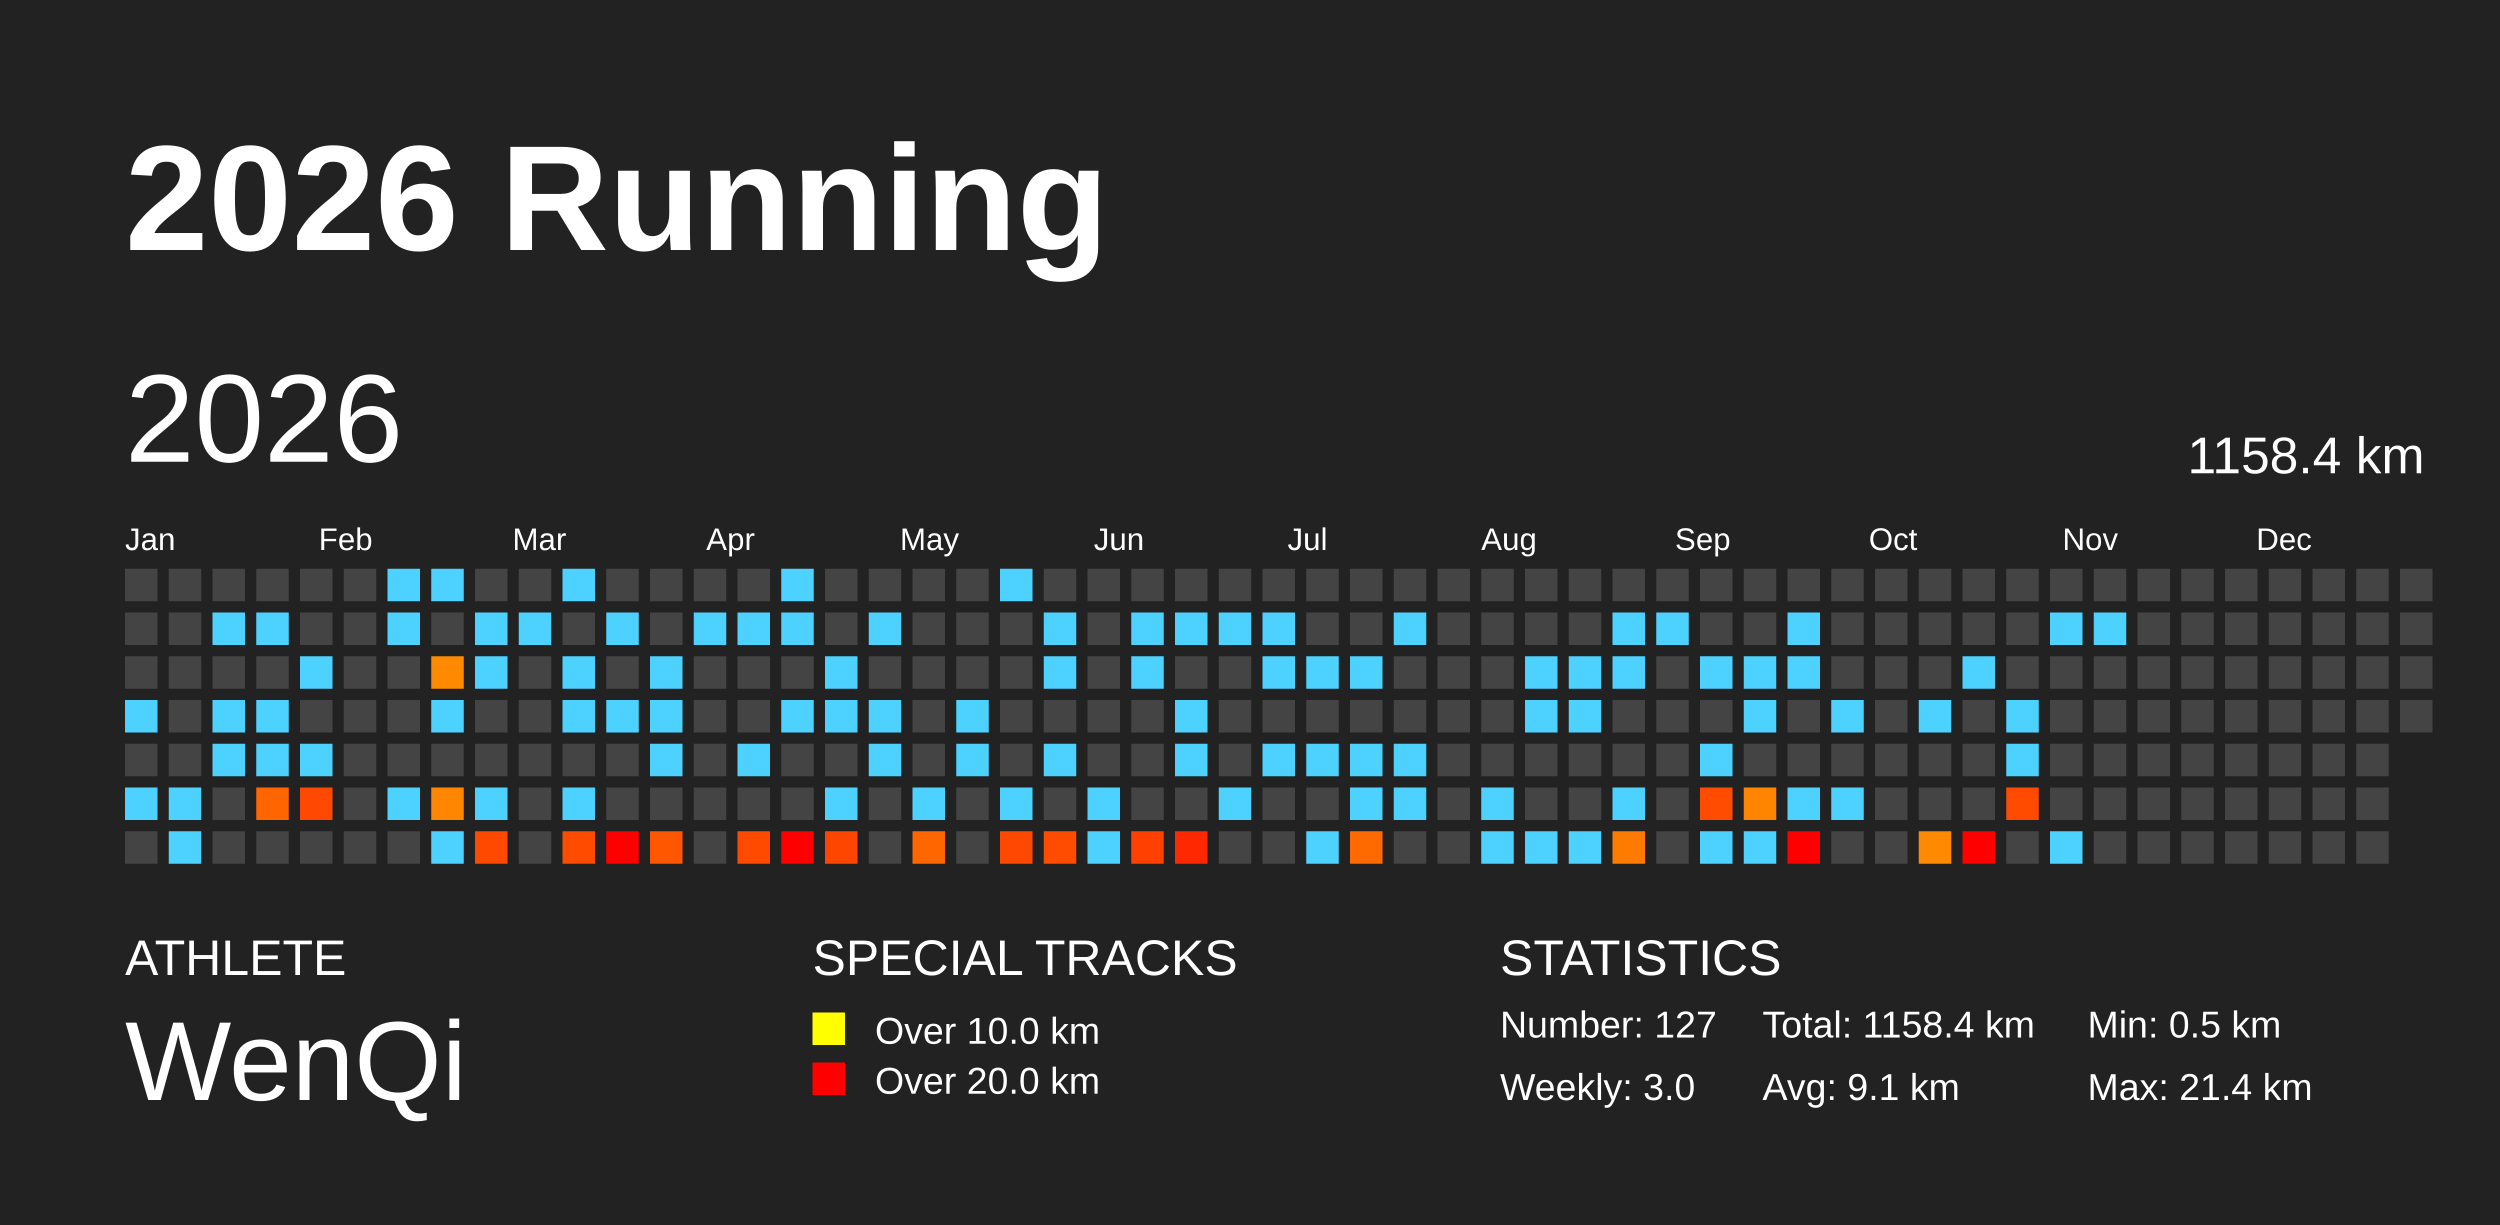
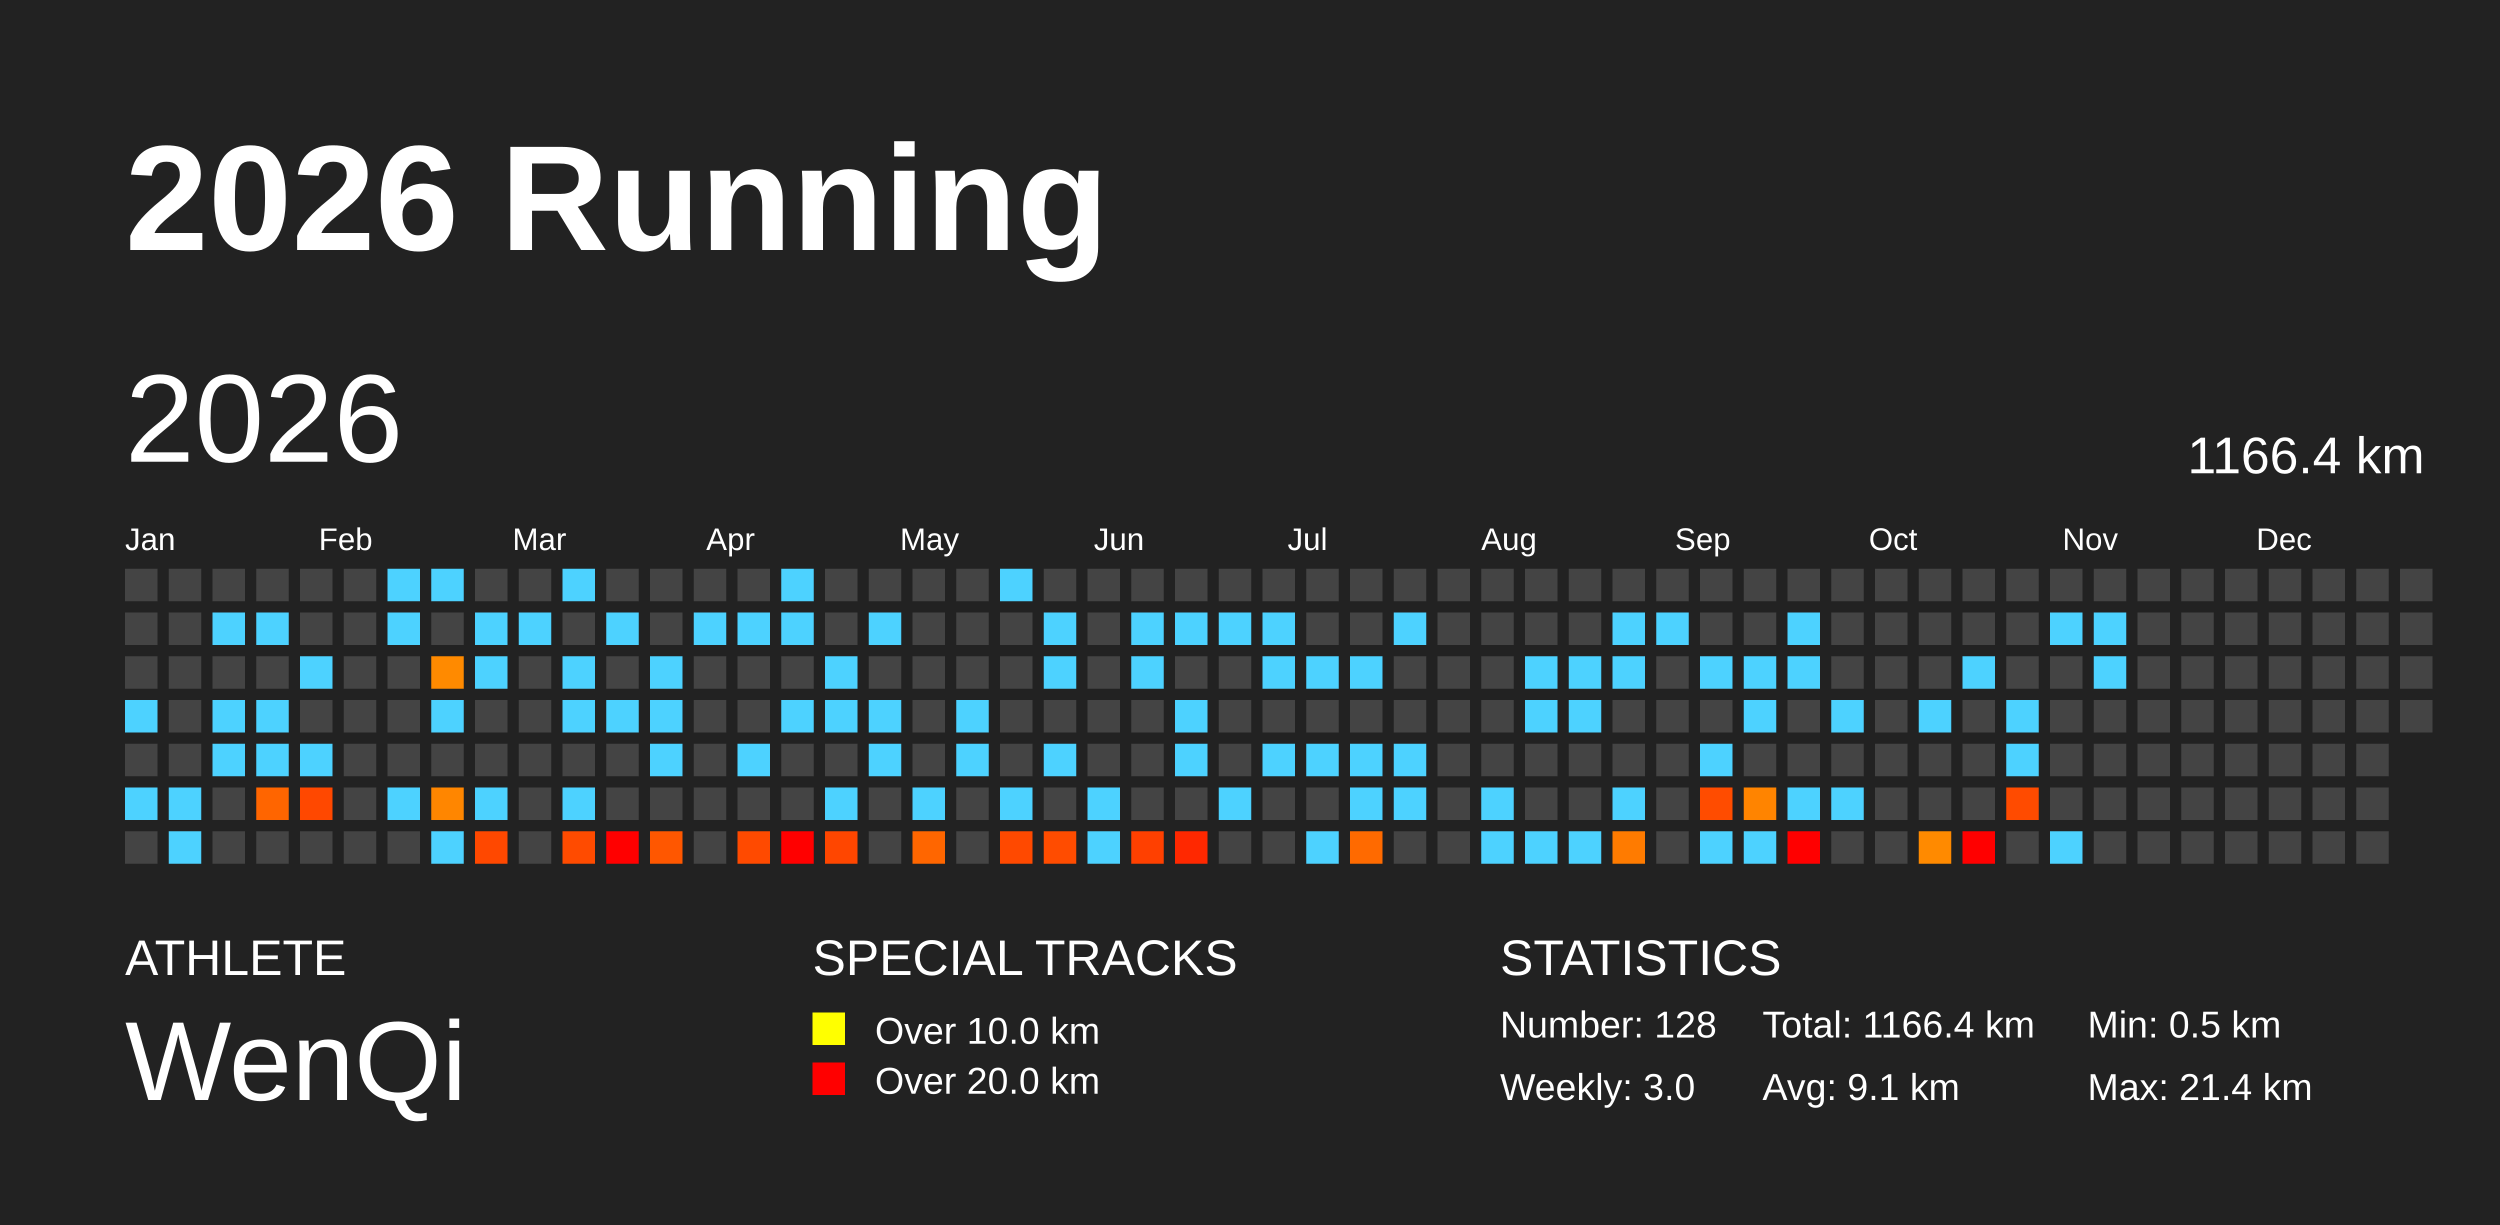
<svg xmlns="http://www.w3.org/2000/svg" baseProfile="full" height="98mm" version="1.1" viewBox="0,0,200,98" width="200mm">
  <defs />
  <rect fill="#222222" height="98" width="200" x="0" y="0" />
  <text fill="#FFFFFF" style="font-size:12px; font-family:Arial; font-weight:bold;" x="10" y="20">2026 Running</text>
  <text fill="#FFFFFF" style="font-size:4px; font-family:Arial" x="10" y="78">ATHLETE</text>
  <text fill="#FFFFFF" style="font-size:9px; font-family:Arial" x="10" y="88">WenQi</text>
  <text fill="#FFFFFF" style="font-size:4px; font-family:Arial" x="65" y="78">SPECIAL TRACKS</text>
  <rect fill="yellow" height="2.6" width="2.6" x="65" y="81" />
  <text fill="#FFFFFF" style="font-size:3px; font-family:Arial" x="70" y="83.5">Over 10.0 km</text>
  <rect fill="red" height="2.6" width="2.6" x="65" y="85" />
  <text fill="#FFFFFF" style="font-size:3px; font-family:Arial" x="70" y="87.5">Over 20.0 km</text>
  <text fill="#FFFFFF" style="font-size:4px; font-family:Arial" x="120" y="78">STATISTICS</text>
-   <text fill="#FFFFFF" style="font-size:3px; font-family:Arial" x="120" y="83">Number: 127</text>
+   <text fill="#FFFFFF" style="font-size:3px; font-family:Arial" x="120" y="83">Number: 128</text>
  <text fill="#FFFFFF" style="font-size:3px; font-family:Arial" x="120" y="88">Weekly: 3.0</text>
-   <text fill="#FFFFFF" style="font-size:3px; font-family:Arial" x="141" y="83">Total: 1158.4 km</text>
+   <text fill="#FFFFFF" style="font-size:3px; font-family:Arial" x="141" y="83">Total: 1166.4 km</text>
  <text fill="#FFFFFF" style="font-size:3px; font-family:Arial" x="141" y="88">Avg: 9.1 km</text>
  <text fill="#FFFFFF" style="font-size:3px; font-family:Arial" x="167" y="83">Min: 0.5 km</text>
  <text fill="#FFFFFF" style="font-size:3px; font-family:Arial" x="167" y="88">Max: 21.4 km</text>
  <text dominant-baseline="hanging" fill="#FFFFFF" style="font-size:10.0px; font-family:Arial;" x="10" y="30">2026</text>
-   <text dominant-baseline="hanging" fill="#FFFFFF" style="font-size:4.125px; font-family:Arial;" x="175" y="35">1158.4 km</text>
+   <text dominant-baseline="hanging" fill="#FFFFFF" style="font-size:4.125px; font-family:Arial;" x="175" y="35">1166.4 km</text>
  <text fill="#FFFFFF" style="font-size:2.5px; font-family:Arial" x="10.0" y="44">Jan</text>
  <text fill="#FFFFFF" style="font-size:2.5px; font-family:Arial" x="25.5" y="44">Feb</text>
  <text fill="#FFFFFF" style="font-size:2.5px; font-family:Arial" x="41.0" y="44">Mar</text>
  <text fill="#FFFFFF" style="font-size:2.5px; font-family:Arial" x="56.5" y="44">Apr</text>
  <text fill="#FFFFFF" style="font-size:2.5px; font-family:Arial" x="72.0" y="44">May</text>
  <text fill="#FFFFFF" style="font-size:2.5px; font-family:Arial" x="87.5" y="44">Jun</text>
  <text fill="#FFFFFF" style="font-size:2.5px; font-family:Arial" x="103.0" y="44">Jul</text>
  <text fill="#FFFFFF" style="font-size:2.5px; font-family:Arial" x="118.5" y="44">Aug</text>
  <text fill="#FFFFFF" style="font-size:2.5px; font-family:Arial" x="134.0" y="44">Sep</text>
  <text fill="#FFFFFF" style="font-size:2.5px; font-family:Arial" x="149.5" y="44">Oct</text>
  <text fill="#FFFFFF" style="font-size:2.5px; font-family:Arial" x="165.0" y="44">Nov</text>
  <text fill="#FFFFFF" style="font-size:2.5px; font-family:Arial" x="180.5" y="44">Dec</text>
  <rect fill="#444444" height="2.6" width="2.6" x="10.0" y="45.5" />
  <rect fill="#444444" height="2.6" width="2.6" x="10.0" y="49.0" />
  <rect fill="#444444" height="2.6" width="2.6" x="10.0" y="52.5" />
  <rect fill="#4dd2ff" height="2.6" width="2.6" x="10.0" y="56.0" />
  <rect fill="#444444" height="2.6" width="2.6" x="10.0" y="59.5" />
  <rect fill="#4dd2ff" height="2.6" width="2.6" x="10.0" y="63.0" />
  <rect fill="#444444" height="2.6" width="2.6" x="10.0" y="66.5" />
  <rect fill="#444444" height="2.6" width="2.6" x="13.5" y="45.5" />
  <rect fill="#444444" height="2.6" width="2.6" x="13.5" y="49.0" />
  <rect fill="#444444" height="2.6" width="2.6" x="13.5" y="52.5" />
  <rect fill="#444444" height="2.6" width="2.6" x="13.5" y="56.0" />
  <rect fill="#444444" height="2.6" width="2.6" x="13.5" y="59.5" />
  <rect fill="#4dd2ff" height="2.6" width="2.6" x="13.5" y="63.0" />
  <rect fill="#4dd2ff" height="2.6" width="2.6" x="13.5" y="66.5" />
  <rect fill="#444444" height="2.6" width="2.6" x="17.0" y="45.5" />
  <rect fill="#4dd2ff" height="2.6" width="2.6" x="17.0" y="49.0" />
  <rect fill="#444444" height="2.6" width="2.6" x="17.0" y="52.5" />
  <rect fill="#4dd2ff" height="2.6" width="2.6" x="17.0" y="56.0" />
  <rect fill="#4dd2ff" height="2.6" width="2.6" x="17.0" y="59.5" />
  <rect fill="#444444" height="2.6" width="2.6" x="17.0" y="63.0" />
  <rect fill="#444444" height="2.6" width="2.6" x="17.0" y="66.5" />
  <rect fill="#444444" height="2.6" width="2.6" x="20.5" y="45.5" />
  <rect fill="#4dd2ff" height="2.6" width="2.6" x="20.5" y="49.0" />
  <rect fill="#444444" height="2.6" width="2.6" x="20.5" y="52.5" />
  <rect fill="#4dd2ff" height="2.6" width="2.6" x="20.5" y="56.0" />
  <rect fill="#4dd2ff" height="2.6" width="2.6" x="20.5" y="59.5" />
  <rect fill="#ff6500" height="2.6" width="2.6" x="20.5" y="63.0" />
  <rect fill="#444444" height="2.6" width="2.6" x="20.5" y="66.5" />
  <rect fill="#444444" height="2.6" width="2.6" x="24.0" y="45.5" />
  <rect fill="#444444" height="2.6" width="2.6" x="24.0" y="49.0" />
  <rect fill="#4dd2ff" height="2.6" width="2.6" x="24.0" y="52.5" />
  <rect fill="#444444" height="2.6" width="2.6" x="24.0" y="56.0" />
  <rect fill="#4dd2ff" height="2.6" width="2.6" x="24.0" y="59.5" />
  <rect fill="#ff4800" height="2.6" width="2.6" x="24.0" y="63.0" />
  <rect fill="#444444" height="2.6" width="2.6" x="24.0" y="66.5" />
  <rect fill="#444444" height="2.6" width="2.6" x="27.5" y="45.5" />
  <rect fill="#444444" height="2.6" width="2.6" x="27.5" y="49.0" />
  <rect fill="#444444" height="2.6" width="2.6" x="27.5" y="52.5" />
  <rect fill="#444444" height="2.6" width="2.6" x="27.5" y="56.0" />
  <rect fill="#444444" height="2.6" width="2.6" x="27.5" y="59.5" />
  <rect fill="#444444" height="2.6" width="2.6" x="27.5" y="63.0" />
  <rect fill="#444444" height="2.6" width="2.6" x="27.5" y="66.5" />
  <rect fill="#4dd2ff" height="2.6" width="2.6" x="31.0" y="45.5" />
  <rect fill="#4dd2ff" height="2.6" width="2.6" x="31.0" y="49.0" />
  <rect fill="#444444" height="2.6" width="2.6" x="31.0" y="52.5" />
  <rect fill="#444444" height="2.6" width="2.6" x="31.0" y="56.0" />
  <rect fill="#444444" height="2.6" width="2.6" x="31.0" y="59.5" />
  <rect fill="#4dd2ff" height="2.6" width="2.6" x="31.0" y="63.0" />
  <rect fill="#444444" height="2.6" width="2.6" x="31.0" y="66.5" />
  <rect fill="#4dd2ff" height="2.6" width="2.6" x="34.5" y="45.5" />
  <rect fill="#444444" height="2.6" width="2.6" x="34.5" y="49.0" />
  <rect fill="#ff8a00" height="2.6" width="2.6" x="34.5" y="52.5" />
  <rect fill="#4dd2ff" height="2.6" width="2.6" x="34.5" y="56.0" />
  <rect fill="#444444" height="2.6" width="2.6" x="34.5" y="59.5" />
  <rect fill="#ff8600" height="2.6" width="2.6" x="34.5" y="63.0" />
  <rect fill="#4dd2ff" height="2.6" width="2.6" x="34.5" y="66.5" />
  <rect fill="#444444" height="2.6" width="2.6" x="38.0" y="45.5" />
  <rect fill="#4dd2ff" height="2.6" width="2.6" x="38.0" y="49.0" />
  <rect fill="#4dd2ff" height="2.6" width="2.6" x="38.0" y="52.5" />
  <rect fill="#444444" height="2.6" width="2.6" x="38.0" y="56.0" />
  <rect fill="#444444" height="2.6" width="2.6" x="38.0" y="59.5" />
  <rect fill="#4dd2ff" height="2.6" width="2.6" x="38.0" y="63.0" />
  <rect fill="#ff4800" height="2.6" width="2.6" x="38.0" y="66.5" />
  <rect fill="#444444" height="2.6" width="2.6" x="41.5" y="45.5" />
  <rect fill="#4dd2ff" height="2.6" width="2.6" x="41.5" y="49.0" />
  <rect fill="#444444" height="2.6" width="2.6" x="41.5" y="52.5" />
  <rect fill="#444444" height="2.6" width="2.6" x="41.5" y="56.0" />
  <rect fill="#444444" height="2.6" width="2.6" x="41.5" y="59.5" />
  <rect fill="#444444" height="2.6" width="2.6" x="41.5" y="63.0" />
  <rect fill="#444444" height="2.6" width="2.6" x="41.5" y="66.5" />
  <rect fill="#4dd2ff" height="2.6" width="2.6" x="45.0" y="45.5" />
  <rect fill="#444444" height="2.6" width="2.6" x="45.0" y="49.0" />
  <rect fill="#4dd2ff" height="2.6" width="2.6" x="45.0" y="52.5" />
  <rect fill="#4dd2ff" height="2.6" width="2.6" x="45.0" y="56.0" />
  <rect fill="#444444" height="2.6" width="2.6" x="45.0" y="59.5" />
  <rect fill="#4dd2ff" height="2.6" width="2.6" x="45.0" y="63.0" />
  <rect fill="#ff4b00" height="2.6" width="2.6" x="45.0" y="66.5" />
  <rect fill="#444444" height="2.6" width="2.6" x="48.5" y="45.5" />
  <rect fill="#4dd2ff" height="2.6" width="2.6" x="48.5" y="49.0" />
  <rect fill="#444444" height="2.6" width="2.6" x="48.5" y="52.5" />
  <rect fill="#4dd2ff" height="2.6" width="2.6" x="48.5" y="56.0" />
  <rect fill="#444444" height="2.6" width="2.6" x="48.5" y="59.5" />
  <rect fill="#444444" height="2.6" width="2.6" x="48.5" y="63.0" />
  <rect fill="red" height="2.6" width="2.6" x="48.5" y="66.5" />
  <rect fill="#444444" height="2.6" width="2.6" x="52.0" y="45.5" />
  <rect fill="#444444" height="2.6" width="2.6" x="52.0" y="49.0" />
  <rect fill="#4dd2ff" height="2.6" width="2.6" x="52.0" y="52.5" />
  <rect fill="#4dd2ff" height="2.6" width="2.6" x="52.0" y="56.0" />
  <rect fill="#4dd2ff" height="2.6" width="2.6" x="52.0" y="59.5" />
  <rect fill="#444444" height="2.6" width="2.6" x="52.0" y="63.0" />
  <rect fill="#ff5700" height="2.6" width="2.6" x="52.0" y="66.5" />
  <rect fill="#444444" height="2.6" width="2.6" x="55.5" y="45.5" />
  <rect fill="#4dd2ff" height="2.6" width="2.6" x="55.5" y="49.0" />
  <rect fill="#444444" height="2.6" width="2.6" x="55.5" y="52.5" />
  <rect fill="#444444" height="2.6" width="2.6" x="55.5" y="56.0" />
  <rect fill="#444444" height="2.6" width="2.6" x="55.5" y="59.5" />
  <rect fill="#444444" height="2.6" width="2.6" x="55.5" y="63.0" />
  <rect fill="#444444" height="2.6" width="2.6" x="55.5" y="66.5" />
  <rect fill="#444444" height="2.6" width="2.6" x="59.0" y="45.5" />
  <rect fill="#4dd2ff" height="2.6" width="2.6" x="59.0" y="49.0" />
  <rect fill="#444444" height="2.6" width="2.6" x="59.0" y="52.5" />
  <rect fill="#444444" height="2.6" width="2.6" x="59.0" y="56.0" />
  <rect fill="#4dd2ff" height="2.6" width="2.6" x="59.0" y="59.5" />
  <rect fill="#444444" height="2.6" width="2.6" x="59.0" y="63.0" />
  <rect fill="#ff4a00" height="2.6" width="2.6" x="59.0" y="66.5" />
  <rect fill="#4dd2ff" height="2.6" width="2.6" x="62.5" y="45.5" />
  <rect fill="#4dd2ff" height="2.6" width="2.6" x="62.5" y="49.0" />
  <rect fill="#444444" height="2.6" width="2.6" x="62.5" y="52.5" />
  <rect fill="#4dd2ff" height="2.6" width="2.6" x="62.5" y="56.0" />
  <rect fill="#444444" height="2.6" width="2.6" x="62.5" y="59.5" />
  <rect fill="#444444" height="2.6" width="2.6" x="62.5" y="63.0" />
  <rect fill="red" height="2.6" width="2.6" x="62.5" y="66.5" />
  <rect fill="#444444" height="2.6" width="2.6" x="66.0" y="45.5" />
  <rect fill="#444444" height="2.6" width="2.6" x="66.0" y="49.0" />
  <rect fill="#4dd2ff" height="2.6" width="2.6" x="66.0" y="52.5" />
  <rect fill="#4dd2ff" height="2.6" width="2.6" x="66.0" y="56.0" />
  <rect fill="#444444" height="2.6" width="2.6" x="66.0" y="59.5" />
  <rect fill="#4dd2ff" height="2.6" width="2.6" x="66.0" y="63.0" />
  <rect fill="#ff4600" height="2.6" width="2.6" x="66.0" y="66.5" />
  <rect fill="#444444" height="2.6" width="2.6" x="69.5" y="45.5" />
  <rect fill="#4dd2ff" height="2.6" width="2.6" x="69.5" y="49.0" />
  <rect fill="#444444" height="2.6" width="2.6" x="69.5" y="52.5" />
  <rect fill="#4dd2ff" height="2.6" width="2.6" x="69.5" y="56.0" />
  <rect fill="#4dd2ff" height="2.6" width="2.6" x="69.5" y="59.5" />
  <rect fill="#444444" height="2.6" width="2.6" x="69.5" y="63.0" />
  <rect fill="#444444" height="2.6" width="2.6" x="69.5" y="66.5" />
  <rect fill="#444444" height="2.6" width="2.6" x="73.0" y="45.5" />
  <rect fill="#444444" height="2.6" width="2.6" x="73.0" y="49.0" />
  <rect fill="#444444" height="2.6" width="2.6" x="73.0" y="52.5" />
  <rect fill="#444444" height="2.6" width="2.6" x="73.0" y="56.0" />
  <rect fill="#444444" height="2.6" width="2.6" x="73.0" y="59.5" />
  <rect fill="#4dd2ff" height="2.6" width="2.6" x="73.0" y="63.0" />
  <rect fill="#ff6600" height="2.6" width="2.6" x="73.0" y="66.5" />
  <rect fill="#444444" height="2.6" width="2.6" x="76.5" y="45.5" />
  <rect fill="#444444" height="2.6" width="2.6" x="76.5" y="49.0" />
  <rect fill="#444444" height="2.6" width="2.6" x="76.5" y="52.5" />
  <rect fill="#4dd2ff" height="2.6" width="2.6" x="76.5" y="56.0" />
  <rect fill="#4dd2ff" height="2.6" width="2.6" x="76.5" y="59.5" />
  <rect fill="#444444" height="2.6" width="2.6" x="76.5" y="63.0" />
  <rect fill="#444444" height="2.6" width="2.6" x="76.5" y="66.5" />
  <rect fill="#4dd2ff" height="2.6" width="2.6" x="80.0" y="45.5" />
  <rect fill="#444444" height="2.6" width="2.6" x="80.0" y="49.0" />
  <rect fill="#444444" height="2.6" width="2.6" x="80.0" y="52.5" />
  <rect fill="#444444" height="2.6" width="2.6" x="80.0" y="56.0" />
  <rect fill="#444444" height="2.6" width="2.6" x="80.0" y="59.5" />
  <rect fill="#4dd2ff" height="2.6" width="2.6" x="80.0" y="63.0" />
  <rect fill="#ff4900" height="2.6" width="2.6" x="80.0" y="66.5" />
  <rect fill="#444444" height="2.6" width="2.6" x="83.5" y="45.5" />
  <rect fill="#4dd2ff" height="2.6" width="2.6" x="83.5" y="49.0" />
  <rect fill="#4dd2ff" height="2.6" width="2.6" x="83.5" y="52.5" />
  <rect fill="#444444" height="2.6" width="2.6" x="83.5" y="56.0" />
  <rect fill="#4dd2ff" height="2.6" width="2.6" x="83.5" y="59.5" />
  <rect fill="#444444" height="2.6" width="2.6" x="83.5" y="63.0" />
  <rect fill="#ff4c00" height="2.6" width="2.6" x="83.5" y="66.5" />
  <rect fill="#444444" height="2.6" width="2.6" x="87.0" y="45.5" />
  <rect fill="#444444" height="2.6" width="2.6" x="87.0" y="49.0" />
  <rect fill="#444444" height="2.6" width="2.6" x="87.0" y="52.5" />
  <rect fill="#444444" height="2.6" width="2.6" x="87.0" y="56.0" />
  <rect fill="#444444" height="2.6" width="2.6" x="87.0" y="59.5" />
  <rect fill="#4dd2ff" height="2.6" width="2.6" x="87.0" y="63.0" />
  <rect fill="#4dd2ff" height="2.6" width="2.6" x="87.0" y="66.5" />
  <rect fill="#444444" height="2.6" width="2.6" x="90.5" y="45.5" />
  <rect fill="#4dd2ff" height="2.6" width="2.6" x="90.5" y="49.0" />
  <rect fill="#4dd2ff" height="2.6" width="2.6" x="90.5" y="52.5" />
  <rect fill="#444444" height="2.6" width="2.6" x="90.5" y="56.0" />
  <rect fill="#444444" height="2.6" width="2.6" x="90.5" y="59.5" />
  <rect fill="#444444" height="2.6" width="2.6" x="90.5" y="63.0" />
  <rect fill="#ff4000" height="2.6" width="2.6" x="90.5" y="66.5" />
  <rect fill="#444444" height="2.6" width="2.6" x="94.0" y="45.5" />
  <rect fill="#4dd2ff" height="2.6" width="2.6" x="94.0" y="49.0" />
  <rect fill="#444444" height="2.6" width="2.6" x="94.0" y="52.5" />
  <rect fill="#4dd2ff" height="2.6" width="2.6" x="94.0" y="56.0" />
  <rect fill="#4dd2ff" height="2.6" width="2.6" x="94.0" y="59.5" />
  <rect fill="#444444" height="2.6" width="2.6" x="94.0" y="63.0" />
  <rect fill="#ff2800" height="2.6" width="2.6" x="94.0" y="66.5" />
  <rect fill="#444444" height="2.6" width="2.6" x="97.5" y="45.5" />
  <rect fill="#4dd2ff" height="2.6" width="2.6" x="97.5" y="49.0" />
  <rect fill="#444444" height="2.6" width="2.6" x="97.5" y="52.5" />
  <rect fill="#444444" height="2.6" width="2.6" x="97.5" y="56.0" />
  <rect fill="#444444" height="2.6" width="2.6" x="97.5" y="59.5" />
  <rect fill="#4dd2ff" height="2.6" width="2.6" x="97.5" y="63.0" />
  <rect fill="#444444" height="2.6" width="2.6" x="97.5" y="66.5" />
  <rect fill="#444444" height="2.6" width="2.6" x="101.0" y="45.5" />
  <rect fill="#4dd2ff" height="2.6" width="2.6" x="101.0" y="49.0" />
  <rect fill="#4dd2ff" height="2.6" width="2.6" x="101.0" y="52.5" />
  <rect fill="#444444" height="2.6" width="2.6" x="101.0" y="56.0" />
  <rect fill="#4dd2ff" height="2.6" width="2.6" x="101.0" y="59.5" />
  <rect fill="#444444" height="2.6" width="2.6" x="101.0" y="63.0" />
  <rect fill="#444444" height="2.6" width="2.6" x="101.0" y="66.5" />
  <rect fill="#444444" height="2.6" width="2.6" x="104.5" y="45.5" />
  <rect fill="#444444" height="2.6" width="2.6" x="104.5" y="49.0" />
  <rect fill="#4dd2ff" height="2.6" width="2.6" x="104.5" y="52.5" />
  <rect fill="#444444" height="2.6" width="2.6" x="104.5" y="56.0" />
  <rect fill="#4dd2ff" height="2.6" width="2.6" x="104.5" y="59.5" />
  <rect fill="#444444" height="2.6" width="2.6" x="104.5" y="63.0" />
  <rect fill="#4dd2ff" height="2.6" width="2.6" x="104.5" y="66.5" />
  <rect fill="#444444" height="2.6" width="2.6" x="108.0" y="45.5" />
  <rect fill="#444444" height="2.6" width="2.6" x="108.0" y="49.0" />
  <rect fill="#4dd2ff" height="2.6" width="2.6" x="108.0" y="52.5" />
  <rect fill="#444444" height="2.6" width="2.6" x="108.0" y="56.0" />
  <rect fill="#4dd2ff" height="2.6" width="2.6" x="108.0" y="59.5" />
  <rect fill="#4dd2ff" height="2.6" width="2.6" x="108.0" y="63.0" />
  <rect fill="#ff6a00" height="2.6" width="2.6" x="108.0" y="66.5" />
  <rect fill="#444444" height="2.6" width="2.6" x="111.5" y="45.5" />
  <rect fill="#4dd2ff" height="2.6" width="2.6" x="111.5" y="49.0" />
  <rect fill="#444444" height="2.6" width="2.6" x="111.5" y="52.5" />
  <rect fill="#444444" height="2.6" width="2.6" x="111.5" y="56.0" />
  <rect fill="#4dd2ff" height="2.6" width="2.6" x="111.5" y="59.5" />
  <rect fill="#4dd2ff" height="2.6" width="2.6" x="111.5" y="63.0" />
  <rect fill="#444444" height="2.6" width="2.6" x="111.5" y="66.5" />
  <rect fill="#444444" height="2.6" width="2.6" x="115.0" y="45.5" />
  <rect fill="#444444" height="2.6" width="2.6" x="115.0" y="49.0" />
  <rect fill="#444444" height="2.6" width="2.6" x="115.0" y="52.5" />
  <rect fill="#444444" height="2.6" width="2.6" x="115.0" y="56.0" />
  <rect fill="#444444" height="2.6" width="2.6" x="115.0" y="59.5" />
  <rect fill="#444444" height="2.6" width="2.6" x="115.0" y="63.0" />
  <rect fill="#444444" height="2.6" width="2.6" x="115.0" y="66.5" />
  <rect fill="#444444" height="2.6" width="2.6" x="118.5" y="45.5" />
  <rect fill="#444444" height="2.6" width="2.6" x="118.5" y="49.0" />
  <rect fill="#444444" height="2.6" width="2.6" x="118.5" y="52.5" />
  <rect fill="#444444" height="2.6" width="2.6" x="118.5" y="56.0" />
  <rect fill="#444444" height="2.6" width="2.6" x="118.5" y="59.5" />
  <rect fill="#4dd2ff" height="2.6" width="2.6" x="118.5" y="63.0" />
  <rect fill="#4dd2ff" height="2.6" width="2.6" x="118.5" y="66.5" />
  <rect fill="#444444" height="2.6" width="2.6" x="122.0" y="45.5" />
  <rect fill="#444444" height="2.6" width="2.6" x="122.0" y="49.0" />
  <rect fill="#4dd2ff" height="2.6" width="2.6" x="122.0" y="52.5" />
  <rect fill="#4dd2ff" height="2.6" width="2.6" x="122.0" y="56.0" />
  <rect fill="#444444" height="2.6" width="2.6" x="122.0" y="59.5" />
  <rect fill="#444444" height="2.6" width="2.6" x="122.0" y="63.0" />
  <rect fill="#4dd2ff" height="2.6" width="2.6" x="122.0" y="66.5" />
  <rect fill="#444444" height="2.6" width="2.6" x="125.5" y="45.5" />
  <rect fill="#444444" height="2.6" width="2.6" x="125.5" y="49.0" />
  <rect fill="#4dd2ff" height="2.6" width="2.6" x="125.5" y="52.5" />
  <rect fill="#4dd2ff" height="2.6" width="2.6" x="125.5" y="56.0" />
  <rect fill="#444444" height="2.6" width="2.6" x="125.5" y="59.5" />
  <rect fill="#444444" height="2.6" width="2.6" x="125.5" y="63.0" />
  <rect fill="#4dd2ff" height="2.6" width="2.6" x="125.5" y="66.5" />
  <rect fill="#444444" height="2.6" width="2.6" x="129.0" y="45.5" />
  <rect fill="#4dd2ff" height="2.6" width="2.6" x="129.0" y="49.0" />
  <rect fill="#4dd2ff" height="2.6" width="2.6" x="129.0" y="52.5" />
  <rect fill="#444444" height="2.6" width="2.6" x="129.0" y="56.0" />
  <rect fill="#444444" height="2.6" width="2.6" x="129.0" y="59.5" />
  <rect fill="#4dd2ff" height="2.6" width="2.6" x="129.0" y="63.0" />
  <rect fill="#ff7b00" height="2.6" width="2.6" x="129.0" y="66.5" />
  <rect fill="#444444" height="2.6" width="2.6" x="132.5" y="45.5" />
  <rect fill="#4dd2ff" height="2.6" width="2.6" x="132.5" y="49.0" />
  <rect fill="#444444" height="2.6" width="2.6" x="132.5" y="52.5" />
  <rect fill="#444444" height="2.6" width="2.6" x="132.5" y="56.0" />
  <rect fill="#444444" height="2.6" width="2.6" x="132.5" y="59.5" />
  <rect fill="#444444" height="2.6" width="2.6" x="132.5" y="63.0" />
  <rect fill="#444444" height="2.6" width="2.6" x="132.5" y="66.5" />
  <rect fill="#444444" height="2.6" width="2.6" x="136.0" y="45.5" />
  <rect fill="#444444" height="2.6" width="2.6" x="136.0" y="49.0" />
  <rect fill="#4dd2ff" height="2.6" width="2.6" x="136.0" y="52.5" />
  <rect fill="#444444" height="2.6" width="2.6" x="136.0" y="56.0" />
  <rect fill="#4dd2ff" height="2.6" width="2.6" x="136.0" y="59.5" />
  <rect fill="#ff4c00" height="2.6" width="2.6" x="136.0" y="63.0" />
  <rect fill="#4dd2ff" height="2.6" width="2.6" x="136.0" y="66.5" />
  <rect fill="#444444" height="2.6" width="2.6" x="139.5" y="45.5" />
  <rect fill="#444444" height="2.6" width="2.6" x="139.5" y="49.0" />
  <rect fill="#4dd2ff" height="2.6" width="2.6" x="139.5" y="52.5" />
  <rect fill="#4dd2ff" height="2.6" width="2.6" x="139.5" y="56.0" />
  <rect fill="#444444" height="2.6" width="2.6" x="139.5" y="59.5" />
  <rect fill="#ff8400" height="2.6" width="2.6" x="139.5" y="63.0" />
  <rect fill="#4dd2ff" height="2.6" width="2.6" x="139.5" y="66.5" />
  <rect fill="#444444" height="2.6" width="2.6" x="143.0" y="45.5" />
  <rect fill="#4dd2ff" height="2.6" width="2.6" x="143.0" y="49.0" />
  <rect fill="#4dd2ff" height="2.6" width="2.6" x="143.0" y="52.5" />
  <rect fill="#444444" height="2.6" width="2.6" x="143.0" y="56.0" />
  <rect fill="#444444" height="2.6" width="2.6" x="143.0" y="59.5" />
  <rect fill="#4dd2ff" height="2.6" width="2.6" x="143.0" y="63.0" />
  <rect fill="red" height="2.6" width="2.6" x="143.0" y="66.5" />
  <rect fill="#444444" height="2.6" width="2.6" x="146.5" y="45.5" />
  <rect fill="#444444" height="2.6" width="2.6" x="146.5" y="49.0" />
  <rect fill="#444444" height="2.6" width="2.6" x="146.5" y="52.5" />
  <rect fill="#4dd2ff" height="2.6" width="2.6" x="146.5" y="56.0" />
  <rect fill="#444444" height="2.6" width="2.6" x="146.5" y="59.5" />
  <rect fill="#4dd2ff" height="2.6" width="2.6" x="146.5" y="63.0" />
  <rect fill="#444444" height="2.6" width="2.6" x="146.5" y="66.5" />
  <rect fill="#444444" height="2.6" width="2.6" x="150.0" y="45.5" />
  <rect fill="#444444" height="2.6" width="2.6" x="150.0" y="49.0" />
  <rect fill="#444444" height="2.6" width="2.6" x="150.0" y="52.5" />
  <rect fill="#444444" height="2.6" width="2.6" x="150.0" y="56.0" />
  <rect fill="#444444" height="2.6" width="2.6" x="150.0" y="59.5" />
  <rect fill="#444444" height="2.6" width="2.6" x="150.0" y="63.0" />
  <rect fill="#444444" height="2.6" width="2.6" x="150.0" y="66.5" />
  <rect fill="#444444" height="2.6" width="2.6" x="153.5" y="45.5" />
  <rect fill="#444444" height="2.6" width="2.6" x="153.5" y="49.0" />
  <rect fill="#444444" height="2.6" width="2.6" x="153.5" y="52.5" />
  <rect fill="#4dd2ff" height="2.6" width="2.6" x="153.5" y="56.0" />
  <rect fill="#444444" height="2.6" width="2.6" x="153.5" y="59.5" />
  <rect fill="#444444" height="2.6" width="2.6" x="153.5" y="63.0" />
  <rect fill="#ff8a00" height="2.6" width="2.6" x="153.5" y="66.5" />
  <rect fill="#444444" height="2.6" width="2.6" x="157.0" y="45.5" />
  <rect fill="#444444" height="2.6" width="2.6" x="157.0" y="49.0" />
  <rect fill="#4dd2ff" height="2.6" width="2.6" x="157.0" y="52.5" />
  <rect fill="#444444" height="2.6" width="2.6" x="157.0" y="56.0" />
  <rect fill="#444444" height="2.6" width="2.6" x="157.0" y="59.5" />
  <rect fill="#444444" height="2.6" width="2.6" x="157.0" y="63.0" />
  <rect fill="red" height="2.6" width="2.6" x="157.0" y="66.5" />
  <rect fill="#444444" height="2.6" width="2.6" x="160.5" y="45.5" />
  <rect fill="#444444" height="2.6" width="2.6" x="160.5" y="49.0" />
  <rect fill="#444444" height="2.6" width="2.6" x="160.5" y="52.5" />
  <rect fill="#4dd2ff" height="2.6" width="2.6" x="160.5" y="56.0" />
  <rect fill="#4dd2ff" height="2.6" width="2.6" x="160.5" y="59.5" />
  <rect fill="#ff4b00" height="2.6" width="2.6" x="160.5" y="63.0" />
  <rect fill="#444444" height="2.6" width="2.6" x="160.5" y="66.5" />
  <rect fill="#444444" height="2.6" width="2.6" x="164.0" y="45.5" />
  <rect fill="#4dd2ff" height="2.6" width="2.6" x="164.0" y="49.0" />
  <rect fill="#444444" height="2.6" width="2.6" x="164.0" y="52.5" />
  <rect fill="#444444" height="2.6" width="2.6" x="164.0" y="56.0" />
  <rect fill="#444444" height="2.6" width="2.6" x="164.0" y="59.5" />
  <rect fill="#444444" height="2.6" width="2.6" x="164.0" y="63.0" />
  <rect fill="#4dd2ff" height="2.6" width="2.6" x="164.0" y="66.5" />
  <rect fill="#444444" height="2.6" width="2.6" x="167.5" y="45.5" />
  <rect fill="#4dd2ff" height="2.6" width="2.6" x="167.5" y="49.0" />
-   <rect fill="#444444" height="2.6" width="2.6" x="167.5" y="52.5" />
+   <rect fill="#4dd2ff" height="2.6" width="2.6" x="167.5" y="52.5" />
  <rect fill="#444444" height="2.6" width="2.6" x="167.5" y="56.0" />
  <rect fill="#444444" height="2.6" width="2.6" x="167.5" y="59.5" />
  <rect fill="#444444" height="2.6" width="2.6" x="167.5" y="63.0" />
  <rect fill="#444444" height="2.6" width="2.6" x="167.5" y="66.5" />
  <rect fill="#444444" height="2.6" width="2.6" x="171.0" y="45.5" />
  <rect fill="#444444" height="2.6" width="2.6" x="171.0" y="49.0" />
  <rect fill="#444444" height="2.6" width="2.6" x="171.0" y="52.5" />
  <rect fill="#444444" height="2.6" width="2.6" x="171.0" y="56.0" />
  <rect fill="#444444" height="2.6" width="2.6" x="171.0" y="59.5" />
  <rect fill="#444444" height="2.6" width="2.6" x="171.0" y="63.0" />
  <rect fill="#444444" height="2.6" width="2.6" x="171.0" y="66.5" />
  <rect fill="#444444" height="2.6" width="2.6" x="174.5" y="45.5" />
  <rect fill="#444444" height="2.6" width="2.6" x="174.5" y="49.0" />
  <rect fill="#444444" height="2.6" width="2.6" x="174.5" y="52.5" />
  <rect fill="#444444" height="2.6" width="2.6" x="174.5" y="56.0" />
  <rect fill="#444444" height="2.6" width="2.6" x="174.5" y="59.5" />
  <rect fill="#444444" height="2.6" width="2.6" x="174.5" y="63.0" />
  <rect fill="#444444" height="2.6" width="2.6" x="174.5" y="66.5" />
  <rect fill="#444444" height="2.6" width="2.6" x="178.0" y="45.5" />
  <rect fill="#444444" height="2.6" width="2.6" x="178.0" y="49.0" />
  <rect fill="#444444" height="2.6" width="2.6" x="178.0" y="52.5" />
  <rect fill="#444444" height="2.6" width="2.6" x="178.0" y="56.0" />
  <rect fill="#444444" height="2.6" width="2.6" x="178.0" y="59.5" />
  <rect fill="#444444" height="2.6" width="2.6" x="178.0" y="63.0" />
  <rect fill="#444444" height="2.6" width="2.6" x="178.0" y="66.5" />
  <rect fill="#444444" height="2.6" width="2.6" x="181.5" y="45.5" />
  <rect fill="#444444" height="2.6" width="2.6" x="181.5" y="49.0" />
  <rect fill="#444444" height="2.6" width="2.6" x="181.5" y="52.5" />
  <rect fill="#444444" height="2.6" width="2.6" x="181.5" y="56.0" />
  <rect fill="#444444" height="2.6" width="2.6" x="181.5" y="59.5" />
  <rect fill="#444444" height="2.6" width="2.6" x="181.5" y="63.0" />
  <rect fill="#444444" height="2.6" width="2.6" x="181.5" y="66.5" />
  <rect fill="#444444" height="2.6" width="2.6" x="185.0" y="45.5" />
  <rect fill="#444444" height="2.6" width="2.6" x="185.0" y="49.0" />
  <rect fill="#444444" height="2.6" width="2.6" x="185.0" y="52.5" />
  <rect fill="#444444" height="2.6" width="2.6" x="185.0" y="56.0" />
  <rect fill="#444444" height="2.6" width="2.6" x="185.0" y="59.5" />
  <rect fill="#444444" height="2.6" width="2.6" x="185.0" y="63.0" />
  <rect fill="#444444" height="2.6" width="2.6" x="185.0" y="66.5" />
  <rect fill="#444444" height="2.6" width="2.6" x="188.5" y="45.5" />
  <rect fill="#444444" height="2.6" width="2.6" x="188.5" y="49.0" />
  <rect fill="#444444" height="2.6" width="2.6" x="188.5" y="52.5" />
  <rect fill="#444444" height="2.6" width="2.6" x="188.5" y="56.0" />
  <rect fill="#444444" height="2.6" width="2.6" x="188.5" y="59.5" />
  <rect fill="#444444" height="2.6" width="2.6" x="188.5" y="63.0" />
  <rect fill="#444444" height="2.6" width="2.6" x="188.5" y="66.5" />
  <rect fill="#444444" height="2.6" width="2.6" x="192.0" y="45.5" />
  <rect fill="#444444" height="2.6" width="2.6" x="192.0" y="49.0" />
  <rect fill="#444444" height="2.6" width="2.6" x="192.0" y="52.5" />
  <rect fill="#444444" height="2.6" width="2.6" x="192.0" y="56.0" />
</svg>
